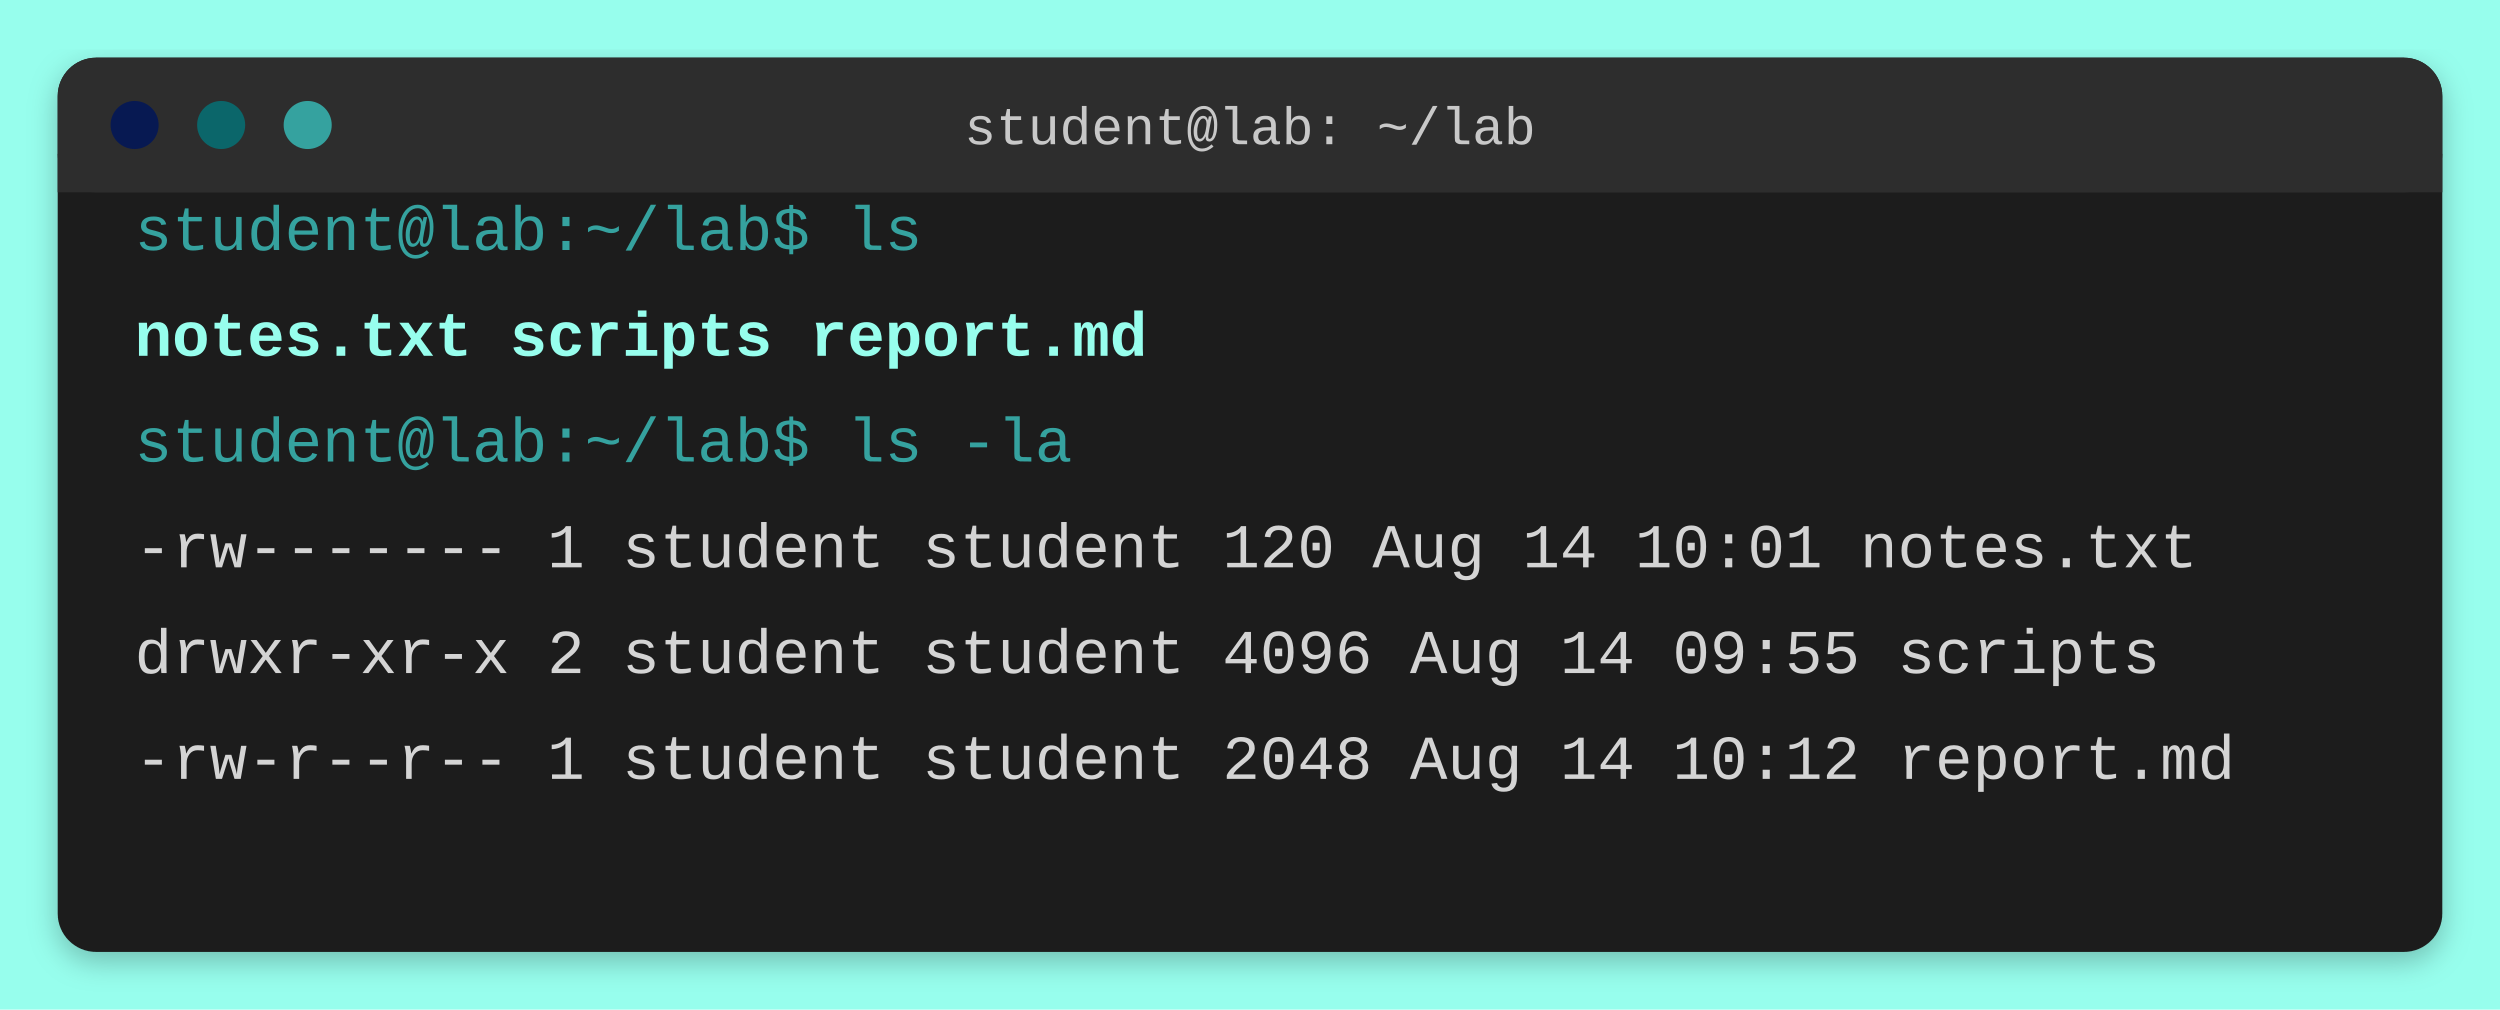
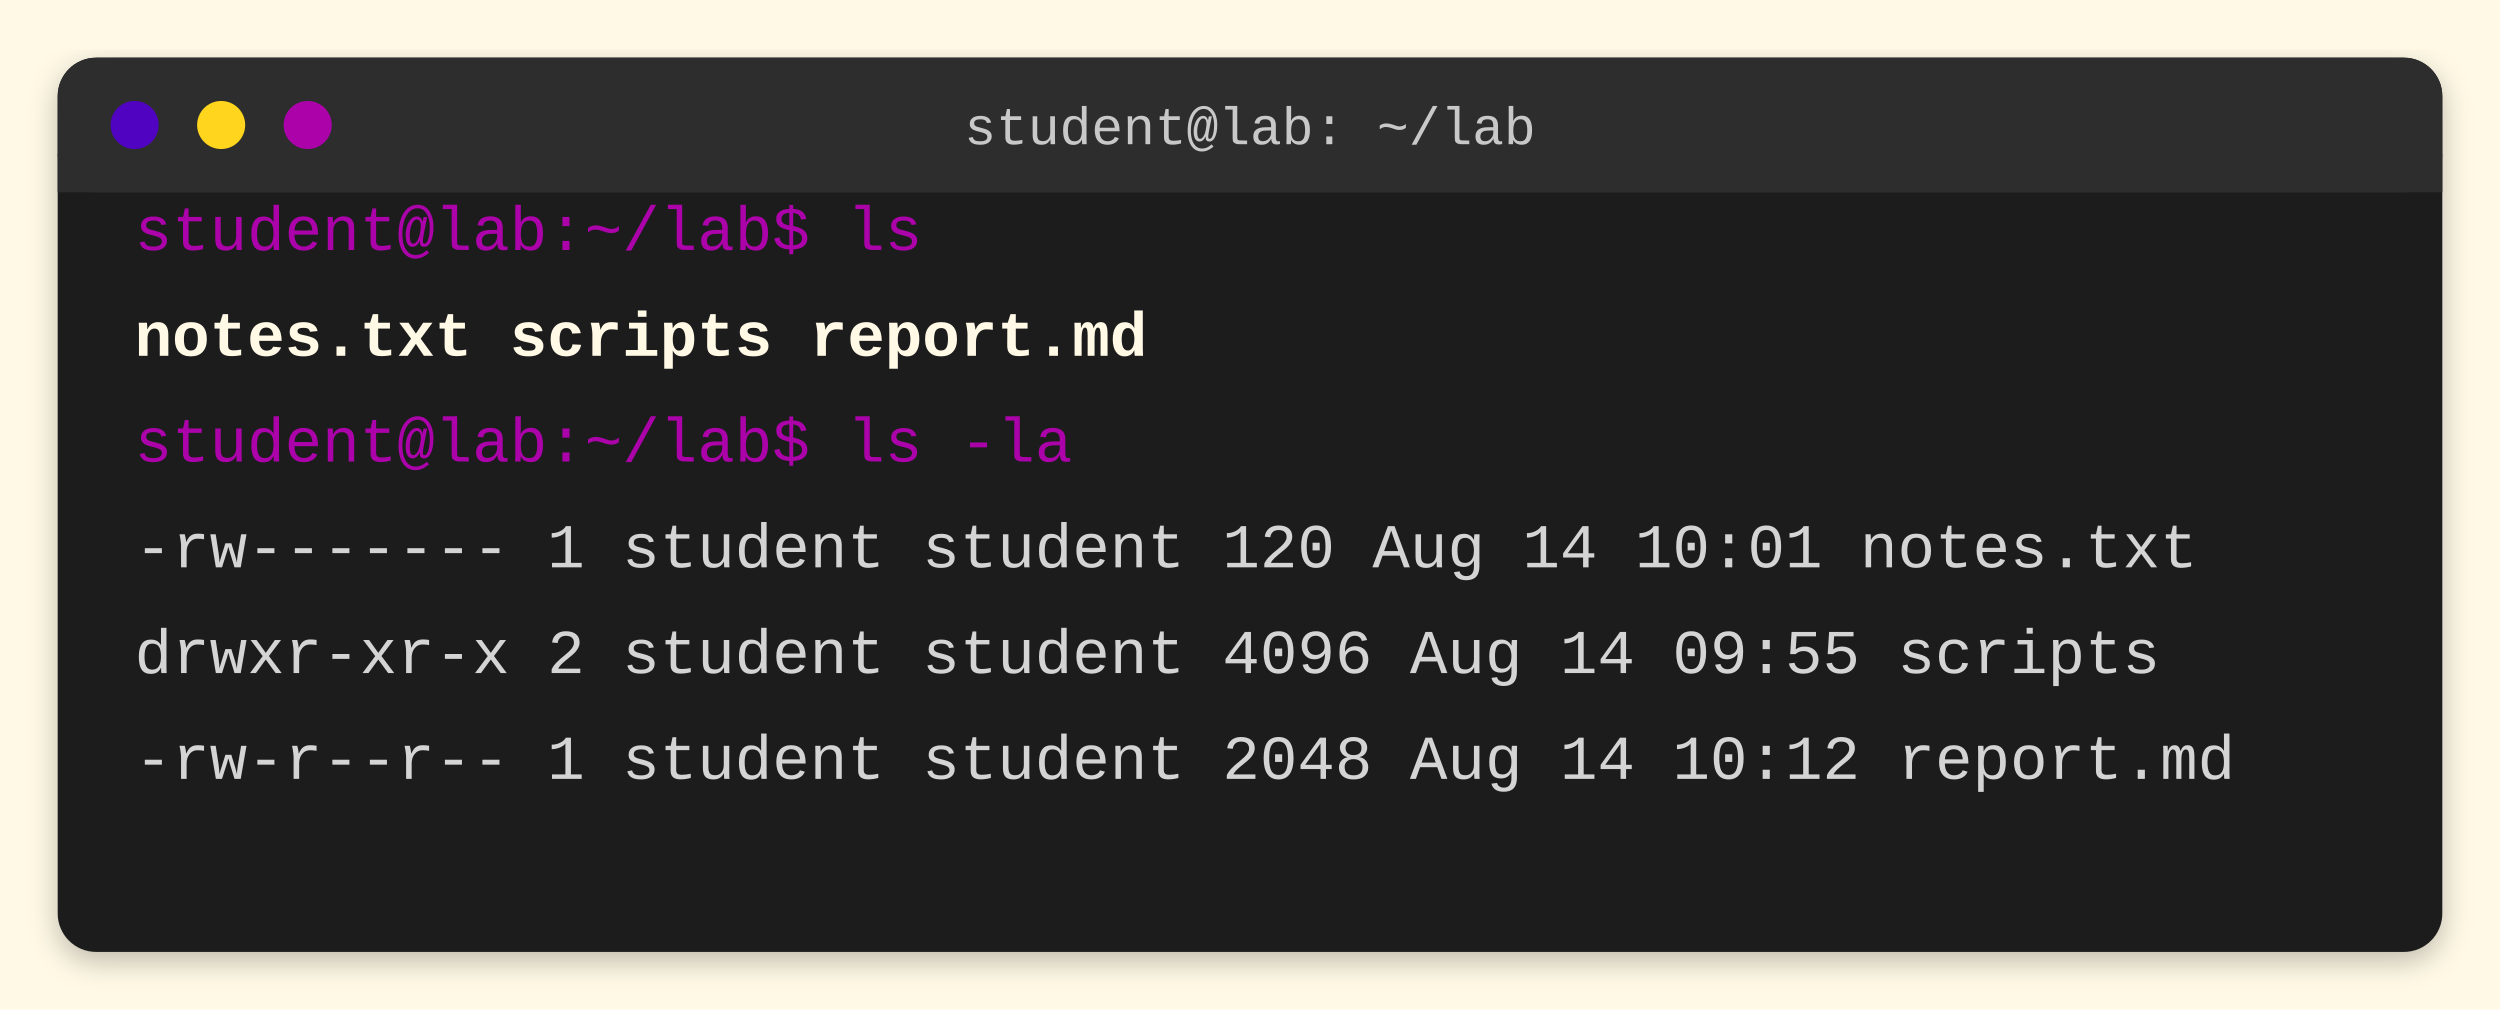
<svg xmlns="http://www.w3.org/2000/svg" viewBox="0 0 520 210" width="520" height="210" role="img" aria-label="student@lab: ~/lab">
  <defs>
    <filter id="sh" x="-2%" y="-2%" width="104%" height="108%">
      <feDropShadow dx="0" dy="2" stdDeviation="3" flood-opacity="0.25" />
    </filter>
  </defs>
-   <rect width="520" height="210" fill="#97FEED" />
+   <rect width="520" height="210" fill="#FFF9E6" />
  <rect x="12" y="12" width="496" height="186" rx="8" fill="#1e1e1e" filter="url(#sh)" />
  <rect x="12" y="12" width="496" height="28" rx="8" fill="#2d2d2d" />
  <rect x="12" y="32" width="496" height="8" fill="#2d2d2d" />
-   <circle cx="28" cy="26" r="5" fill="#071952" />
-   <circle cx="46" cy="26" r="5" fill="#0B666A" />
-   <circle cx="64" cy="26" r="5" fill="#35A29F" />
+   <circle cx="28" cy="26" r="5" fill="#5003C0" />
+   <circle cx="46" cy="26" r="5" fill="#FFD51E" />
+   <circle cx="64" cy="26" r="5" fill="#AB03A9" />
  <text x="260" y="30" fill="#c8c8c8" font-size="11" font-family="Consolas, 'Courier New', monospace" text-anchor="middle">student@lab: ~/lab</text>
-   <text x="28" y="52" fill="#35A29F" font-size="13" font-family="Consolas, 'Courier New', monospace">student@lab:~/lab$ ls</text>
-   <text x="28" y="74" fill="#97FEED" font-size="13" font-weight="700" font-family="Consolas, 'Courier New', monospace">notes.txt  scripts  report.md</text>
-   <text x="28" y="96" fill="#35A29F" font-size="13" font-family="Consolas, 'Courier New', monospace">student@lab:~/lab$ ls -la</text>
+   <text x="28" y="52" fill="#AB03A9" font-size="13" font-family="Consolas, 'Courier New', monospace">student@lab:~/lab$ ls</text>
+   <text x="28" y="74" fill="#FFF9E6" font-size="13" font-weight="700" font-family="Consolas, 'Courier New', monospace">notes.txt  scripts  report.md</text>
+   <text x="28" y="96" fill="#AB03A9" font-size="13" font-family="Consolas, 'Courier New', monospace">student@lab:~/lab$ ls -la</text>
  <text x="28" y="118" fill="#d4d4d4" font-size="13" font-family="Consolas, 'Courier New', monospace">-rw------- 1 student student  120 Aug 14 10:01 notes.txt</text>
  <text x="28" y="140" fill="#d4d4d4" font-size="13" font-family="Consolas, 'Courier New', monospace">drwxr-xr-x 2 student student 4096 Aug 14 09:55 scripts</text>
  <text x="28" y="162" fill="#d4d4d4" font-size="13" font-family="Consolas, 'Courier New', monospace">-rw-r--r-- 1 student student 2048 Aug 14 10:12 report.md</text>
</svg>
